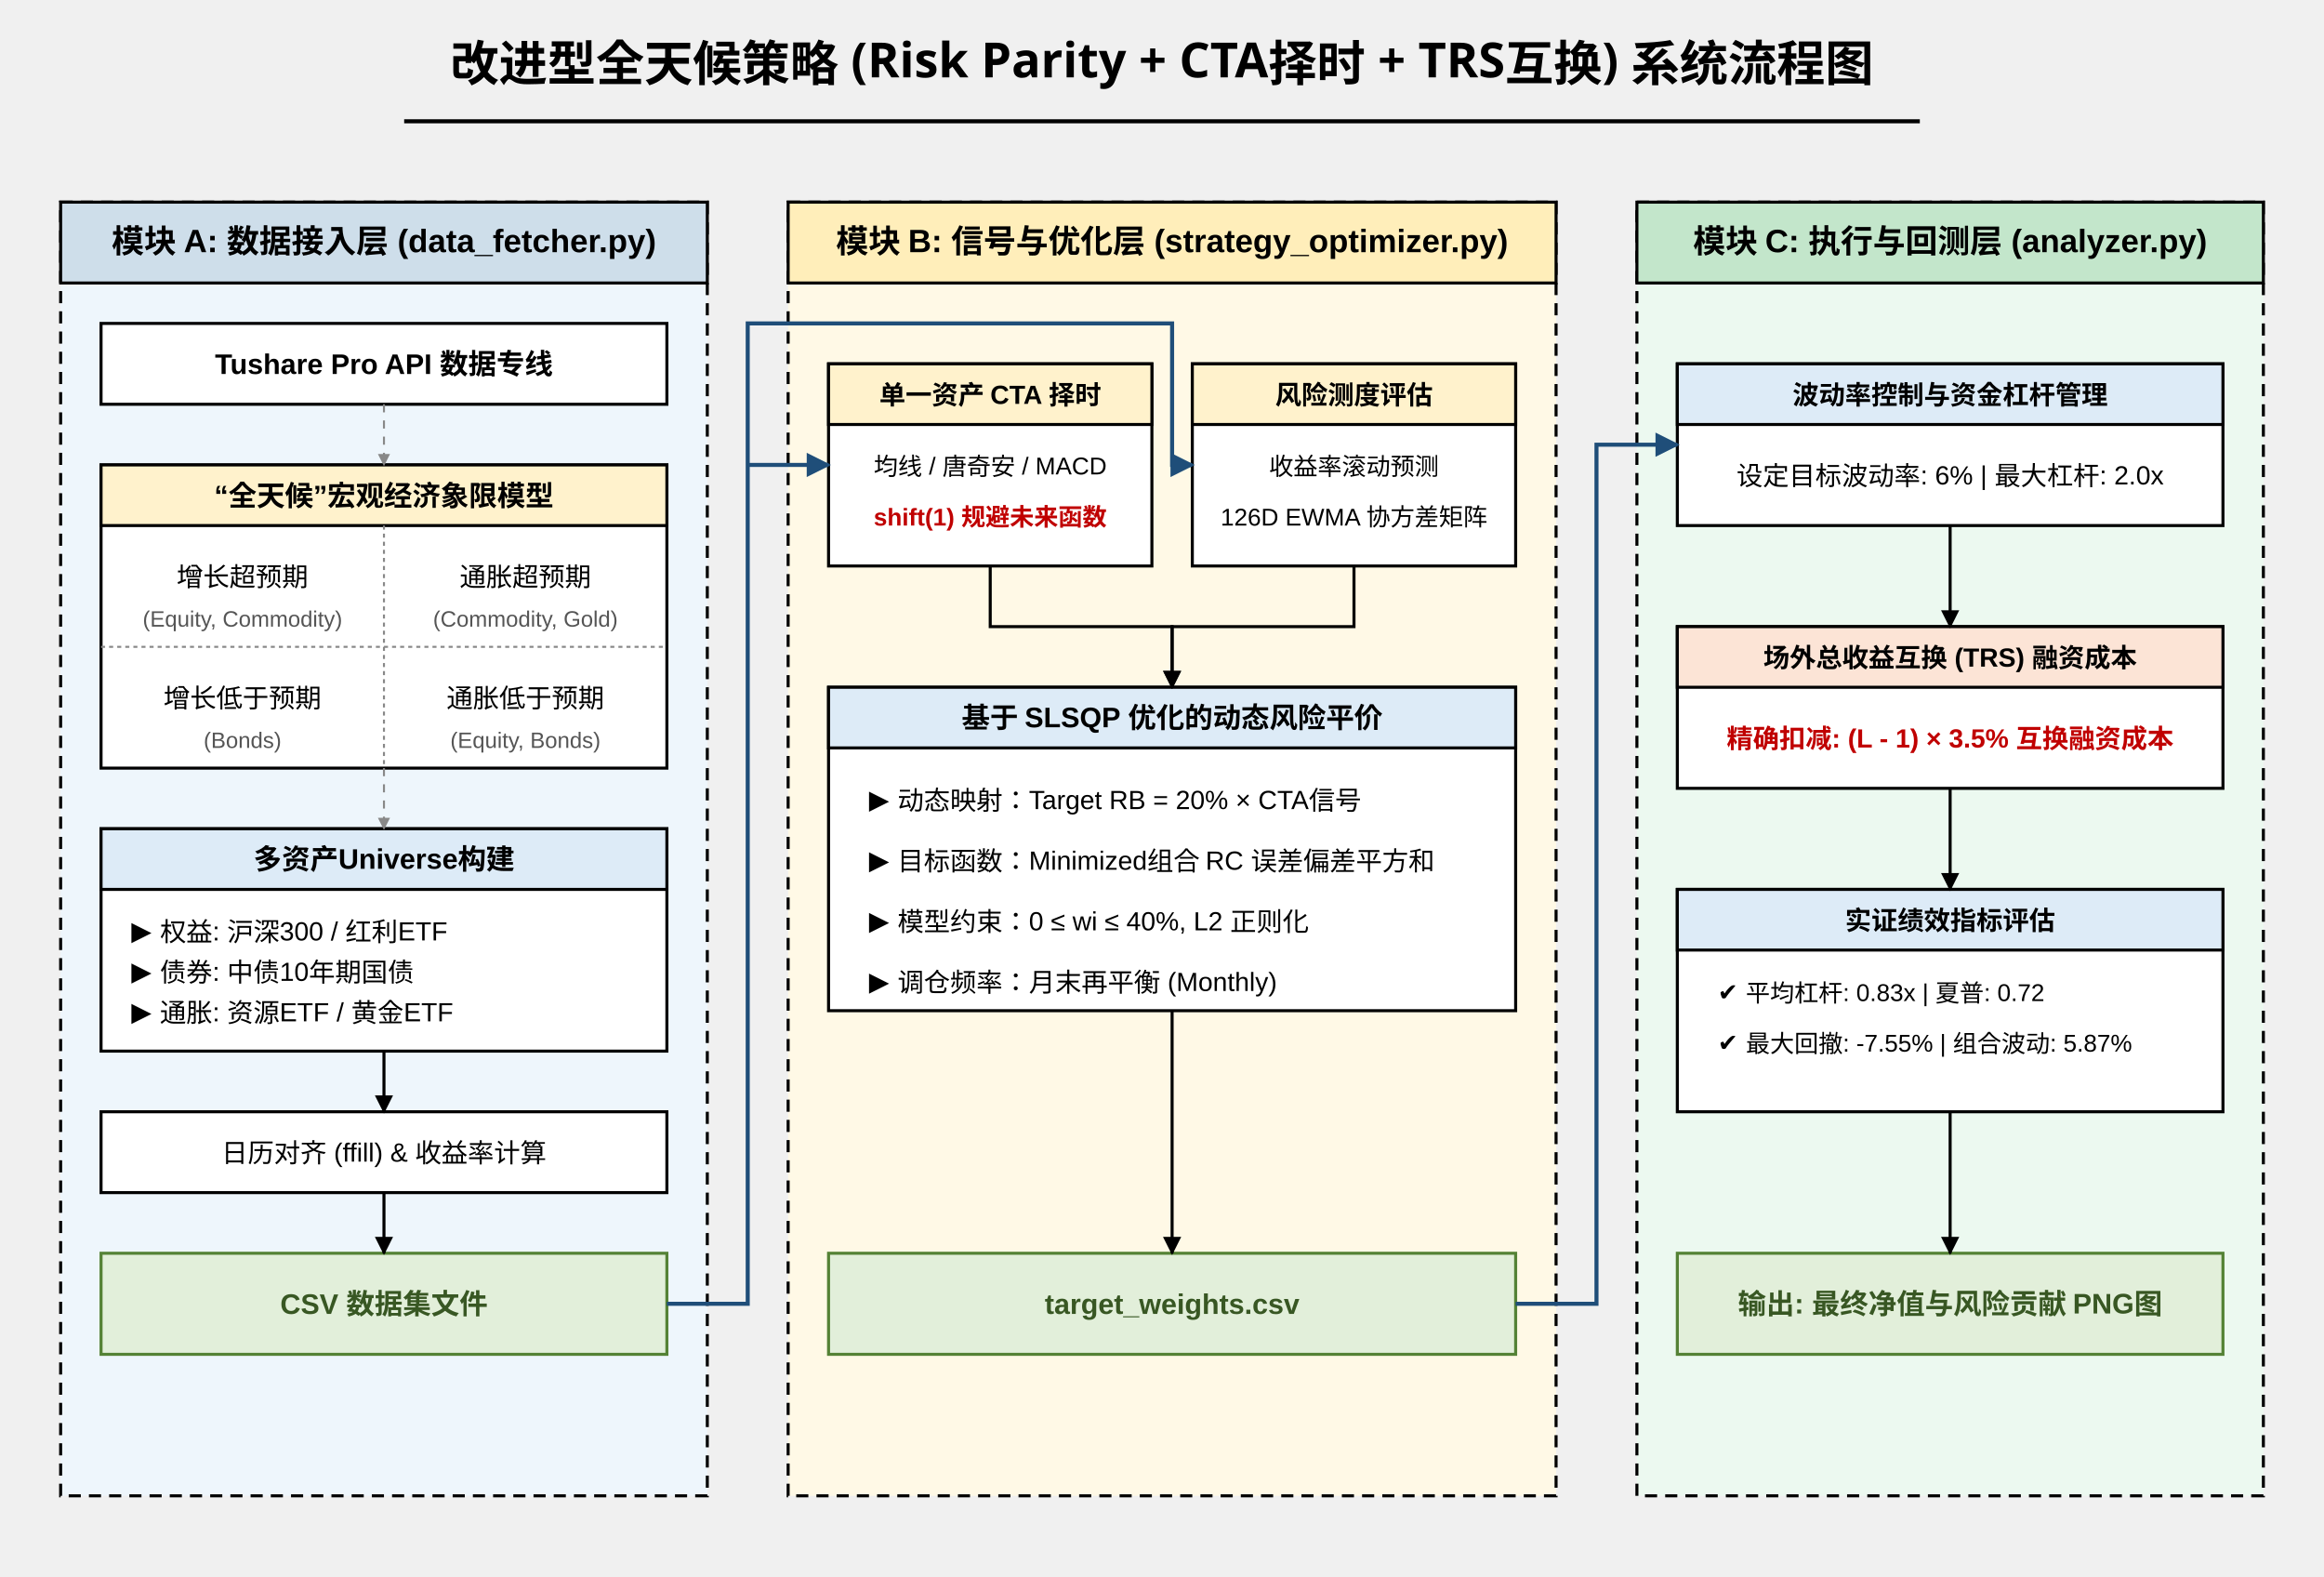
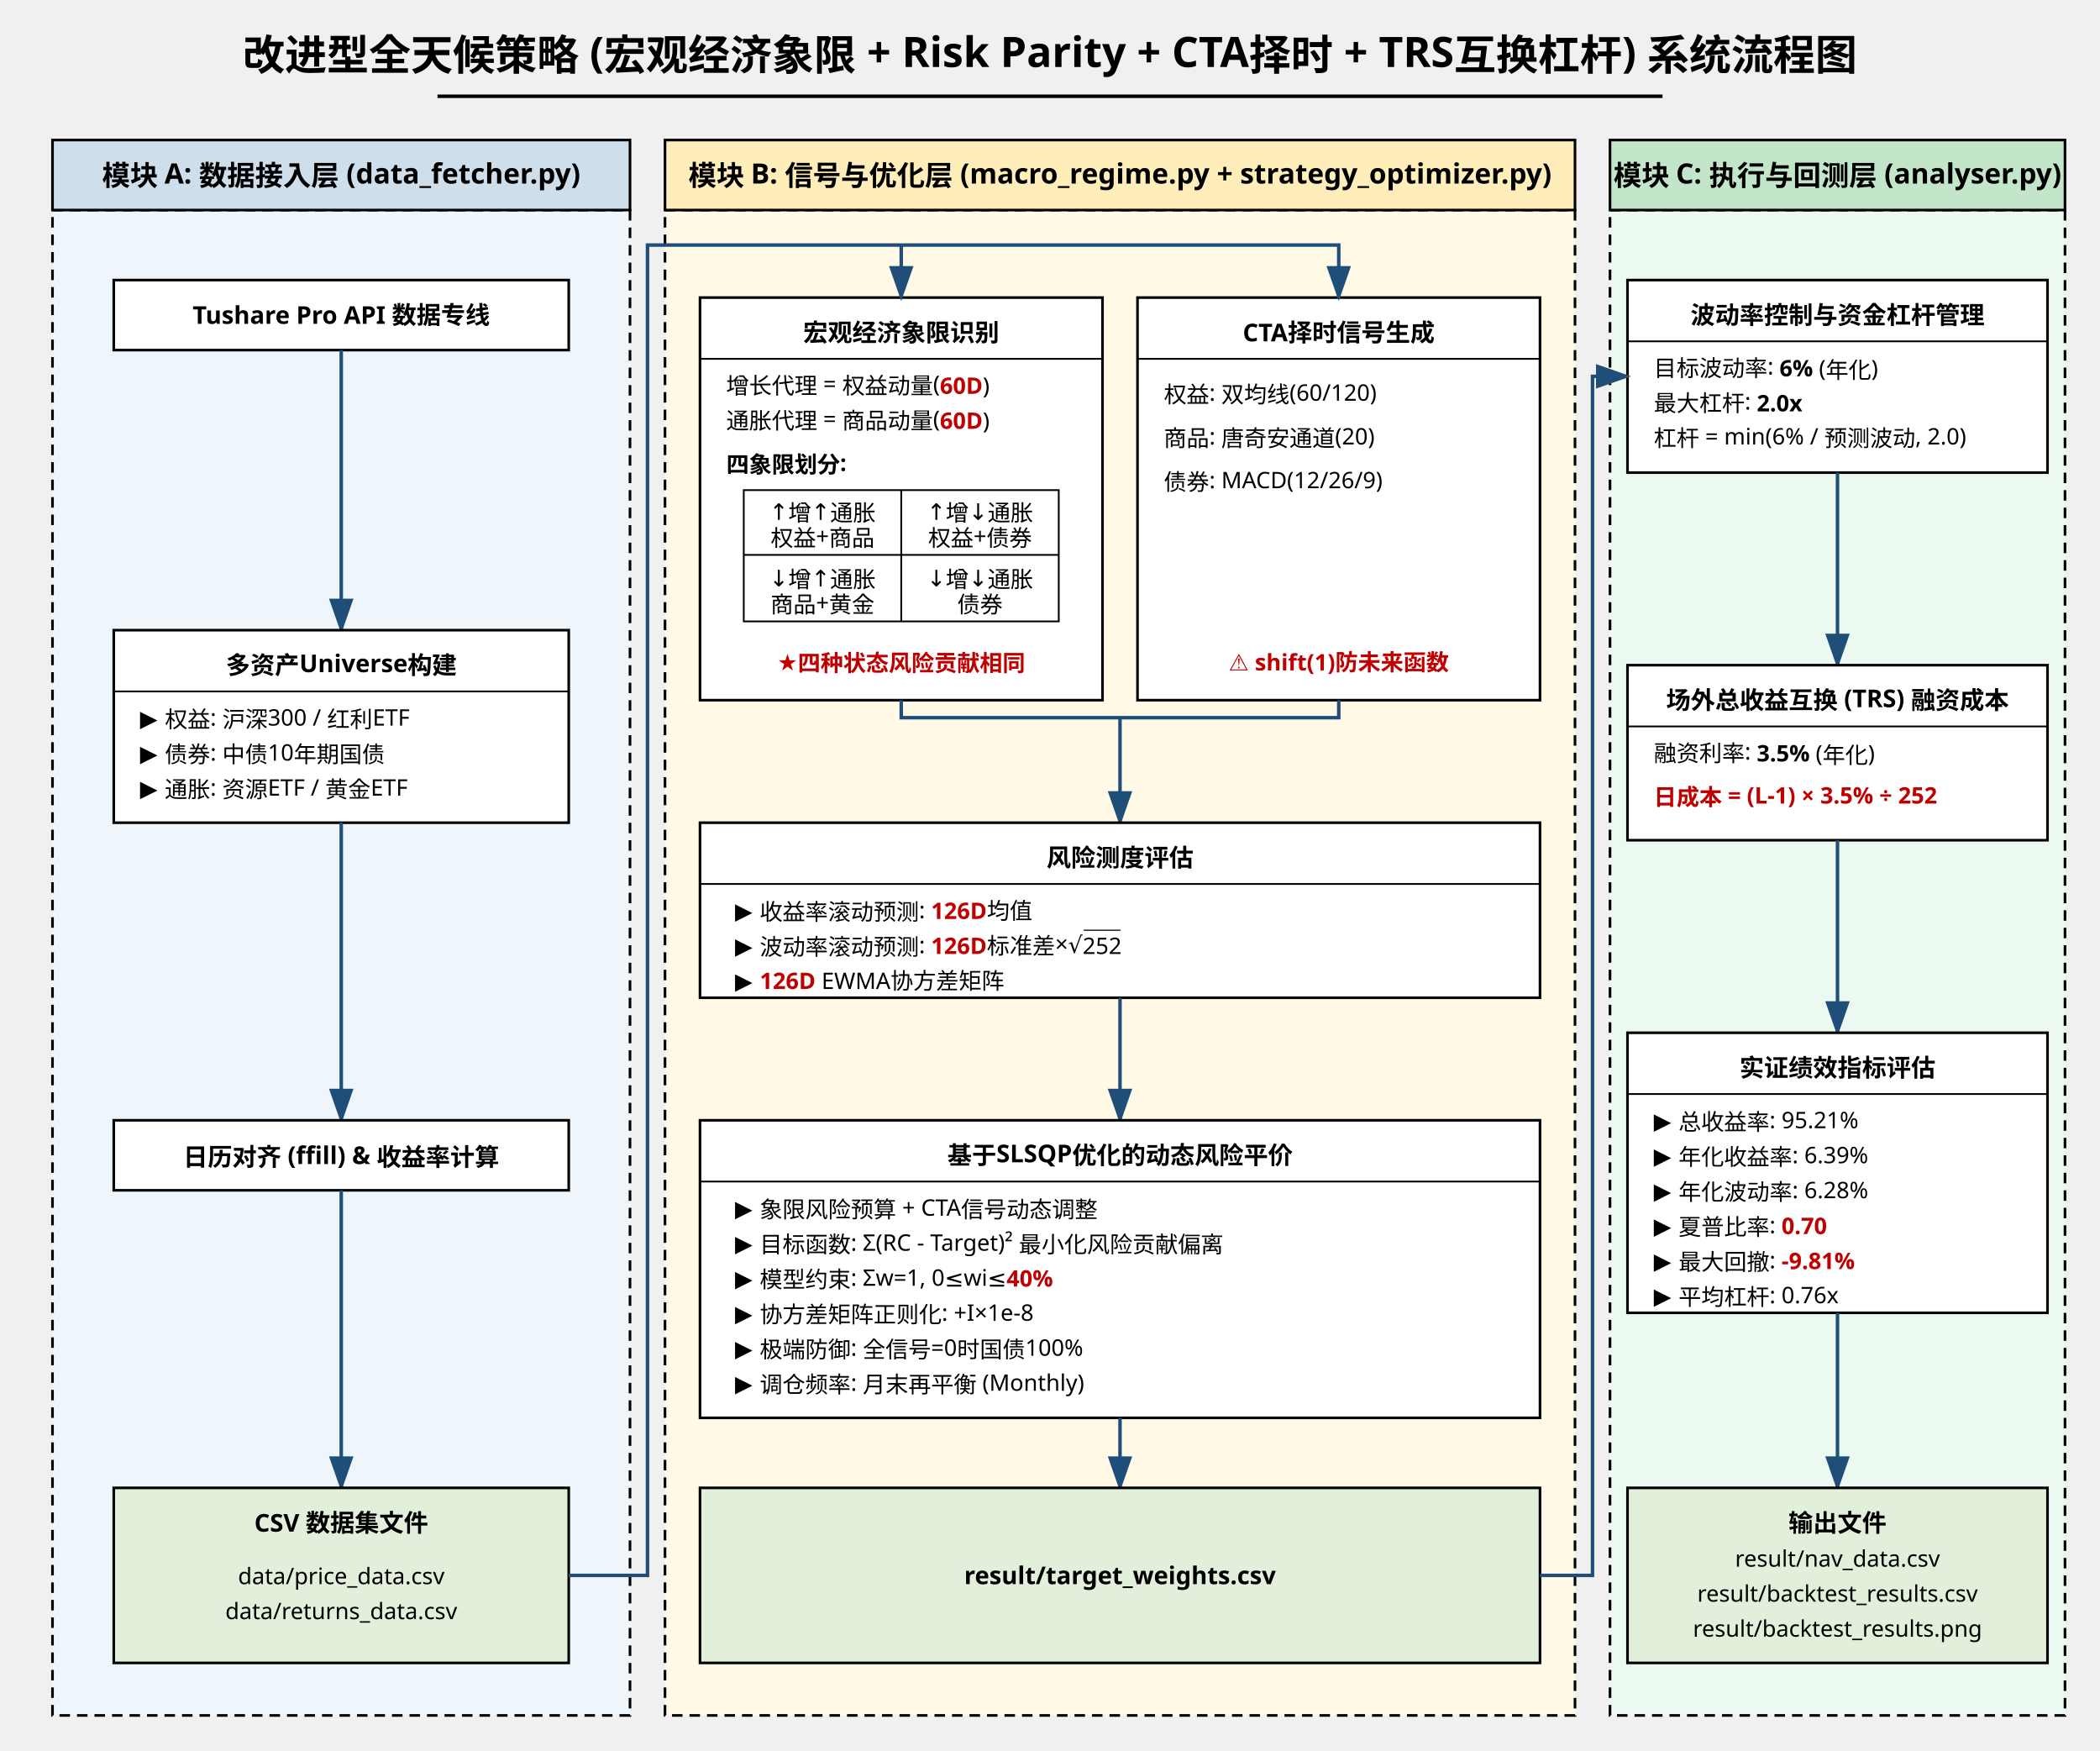
- <svg xmlns="http://www.w3.org/2000/svg" viewBox="0 0 1150 780" style="background-color:#ffffff; font-family:'SimSun', 'Microsoft YaHei', Arial, sans-serif;">
+ <svg xmlns="http://www.w3.org/2000/svg" width="1200" height="1000" viewBox="0 0 1200 1000">
+   <style>
+         .title { font-family: 'Microsoft YaHei', 'SimSun', sans-serif; font-size: 24px; font-weight: bold; text-anchor: middle; fill: #000000; }
+         .mod-title { font-family: 'Microsoft YaHei', 'SimSun', sans-serif; font-size: 16px; font-weight: bold; text-anchor: middle; fill: #000000; }
+         .box-title { font-family: 'Microsoft YaHei', 'SimSun', sans-serif; font-size: 14px; font-weight: bold; text-anchor: middle; fill: #000000; }
+         .text { font-family: 'Microsoft YaHei', 'SimSun', sans-serif; font-size: 13px; fill: #000000; }
+         .text-bold { font-family: 'Microsoft YaHei', 'SimSun', sans-serif; font-size: 13px; font-weight: bold; fill: #000000; }
+         .highlight { font-family: 'Microsoft YaHei', 'SimSun', sans-serif; font-size: 13px; font-weight: bold; fill: #c00000; }
+         .arrow { stroke: #1f4e79; stroke-width: 2; fill: none; }
+         .box { stroke: #000000; stroke-width: 1.5; fill: #ffffff; }
+         .box-title-line { stroke: #000000; stroke-width: 1; }
+         .module-bg { stroke: #000000; stroke-width: 1.5; stroke-dasharray: 6,4; }
+         .module-title-bg { stroke: #000000; stroke-width: 1.5; }
+     </style>
  <defs>
-     <marker id="arrow" viewBox="0 0 10 10" refX="9" refY="5" markerWidth="6" markerHeight="6" orient="auto-start-reverse">
-       <path d="M 0 0 L 10 5 L 0 10 z" fill="#000000" />
-     </marker>
-     <marker id="arrow-blue" viewBox="0 0 10 10" refX="9" refY="5" markerWidth="6" markerHeight="6" orient="auto-start-reverse">
-       <path d="M 0 0 L 10 5 L 0 10 z" fill="#1f4e79" />
-     </marker>
-     <marker id="arrow-grey" viewBox="0 0 10 10" refX="9" refY="5" markerWidth="6" markerHeight="6" orient="auto-start-reverse">
-       <path d="M 0 0 L 10 5 L 0 10 z" fill="#888888" />
+     <marker id="arrowhead" markerWidth="10" markerHeight="7" refX="9" refY="3.5" orient="auto">
+       <polygon points="0 0, 10 3.5, 0 7" fill="#1f4e79" />
    </marker>
  </defs>
-   <text x="575" y="40" fill="#000000" font-size="24" font-weight="bold" text-anchor="middle" font-family="'Microsoft YaHei', sans-serif">改进型全天候策略 (Risk Parity + CTA择时 + TRS互换) 系统流程图</text>
-   <line x1="200" y1="60" x2="950" y2="60" stroke="#000000" stroke-width="2" />
-   <rect x="30" y="100" width="320" height="640" fill="#eef6fc" stroke="#000000" stroke-width="1.5" stroke-dasharray="6 4" rx="0" />
-   <rect x="30" y="100" width="320" height="40" fill="#cedeea" stroke="#000000" stroke-width="1.5" rx="0" />
-   <text x="190" y="125" fill="#000000" font-size="16" font-weight="bold" text-anchor="middle">模块 A: 数据接入层 (data_fetcher.py)</text>
-   <rect x="50" y="160" width="280" height="40" fill="#ffffff" stroke="#000000" stroke-width="1.5" rx="0" />
-   <text x="190" y="185" fill="#000000" font-size="14" font-weight="bold" text-anchor="middle">Tushare Pro API 数据专线</text>
-   <rect x="50" y="230" width="280" height="150" fill="#ffffff" stroke="#000000" stroke-width="1.5" rx="0" />
-   <rect x="50" y="230" width="280" height="30" fill="#fff2cc" stroke="#000000" stroke-width="1.5" rx="0" />
-   <text x="190" y="250" fill="#000000" font-size="14" font-weight="bold" text-anchor="middle">“全天候”宏观经济象限模型</text>
-   <line x1="190" y1="260" x2="190" y2="380" stroke="#888888" stroke-width="1" stroke-dasharray="2 2" />
-   <line x1="50" y1="320" x2="330" y2="320" stroke="#888888" stroke-width="1" stroke-dasharray="2 2" />
-   <text x="120" y="290" fill="#000000" font-size="13" text-anchor="middle">增长超预期</text>
-   <text x="120" y="310" fill="#555555" font-size="11" text-anchor="middle">(Equity, Commodity)</text>
-   <text x="260" y="290" fill="#000000" font-size="13" text-anchor="middle">通胀超预期</text>
-   <text x="260" y="310" fill="#555555" font-size="11" text-anchor="middle">(Commodity, Gold)</text>
-   <text x="120" y="350" fill="#000000" font-size="13" text-anchor="middle">增长低于预期</text>
-   <text x="120" y="370" fill="#555555" font-size="11" text-anchor="middle">(Bonds)</text>
-   <text x="260" y="350" fill="#000000" font-size="13" text-anchor="middle">通胀低于预期</text>
-   <text x="260" y="370" fill="#555555" font-size="11" text-anchor="middle">(Equity, Bonds)</text>
-   <rect x="50" y="410" width="280" height="110" fill="#ffffff" stroke="#000000" stroke-width="1.5" rx="0" />
-   <rect x="50" y="410" width="280" height="30" fill="#ddebf7" stroke="#000000" stroke-width="1.5" rx="0" />
-   <text x="190" y="430" fill="#000000" font-size="14" font-weight="bold" text-anchor="middle">多资产Universe构建</text>
-   <text x="65" y="465" fill="#000000" font-size="13">▶ 权益: 沪深300 / 红利ETF</text>
-   <text x="65" y="485" fill="#000000" font-size="13">▶ 债券: 中债10年期国债</text>
-   <text x="65" y="505" fill="#000000" font-size="13">▶ 通胀: 资源ETF / 黄金ETF</text>
-   <rect x="50" y="550" width="280" height="40" fill="#ffffff" stroke="#000000" stroke-width="1.5" rx="0" />
-   <text x="190" y="575" fill="#000000" font-size="13" text-anchor="middle">日历对齐 (ffill) &amp; 收益率计算</text>
-   <rect x="50" y="620" width="280" height="50" fill="#e2efda" stroke="#548235" stroke-width="1.5" rx="0" />
-   <text x="190" y="650" fill="#385723" font-size="14" font-weight="bold" text-anchor="middle">CSV 数据集文件</text>
-   <rect x="390" y="100" width="380" height="640" fill="#fff9e6" stroke="#000000" stroke-width="1.5" stroke-dasharray="6 4" rx="0" />
-   <rect x="390" y="100" width="380" height="40" fill="#ffeeba" stroke="#000000" stroke-width="1.5" rx="0" />
-   <text x="580" y="125" fill="#000000" font-size="16" font-weight="bold" text-anchor="middle">模块 B: 信号与优化层 (strategy_optimizer.py)</text>
-   <rect x="410" y="180" width="160" height="100" fill="#ffffff" stroke="#000000" stroke-width="1.5" rx="0" />
-   <rect x="410" y="180" width="160" height="30" fill="#fff2cc" stroke="#000000" stroke-width="1.5" rx="0" />
-   <text x="490" y="200" fill="#000000" font-size="13" font-weight="bold" text-anchor="middle">单一资产 CTA 择时</text>
-   <text x="490" y="235" fill="#000000" font-size="12" text-anchor="middle">均线 / 唐奇安 / MACD</text>
-   <text x="490" y="260" fill="#c00000" font-size="12" font-weight="bold" text-anchor="middle">shift(1) 规避未来函数</text>
-   <rect x="590" y="180" width="160" height="100" fill="#ffffff" stroke="#000000" stroke-width="1.5" rx="0" />
-   <rect x="590" y="180" width="160" height="30" fill="#fff2cc" stroke="#000000" stroke-width="1.5" rx="0" />
-   <text x="670" y="200" fill="#000000" font-size="13" font-weight="bold" text-anchor="middle">风险测度评估</text>
-   <text x="670" y="235" fill="#000000" font-size="12" text-anchor="middle">收益率滚动预测</text>
-   <text x="670" y="260" fill="#000000" font-size="12" text-anchor="middle">126D EWMA 协方差矩阵</text>
-   <rect x="410" y="340" width="340" height="160" fill="#ffffff" stroke="#000000" stroke-width="1.5" rx="0" />
-   <rect x="410" y="340" width="340" height="30" fill="#ddebf7" stroke="#000000" stroke-width="1.5" rx="0" />
-   <text x="580" y="360" fill="#000000" font-size="14" font-weight="bold" text-anchor="middle">基于 SLSQP 优化的动态风险平价</text>
-   <text x="430" y="400" fill="#000000" font-size="13">▶ 动态映射：Target RB = 20% × CTA信号</text>
-   <text x="430" y="430" fill="#000000" font-size="13">▶ 目标函数：Minimized组合 RC 误差偏差平方和</text>
-   <text x="430" y="460" fill="#000000" font-size="13">▶ 模型约束：0 ≤ wi ≤ 40%, L2 正则化</text>
-   <text x="430" y="490" fill="#000000" font-size="13">▶ 调仓频率：月末再平衡 (Monthly)</text>
-   <rect x="410" y="620" width="340" height="50" fill="#e2efda" stroke="#548235" stroke-width="1.5" rx="0" />
-   <text x="580" y="650" fill="#385723" font-size="14" font-weight="bold" text-anchor="middle">target_weights.csv</text>
-   <rect x="810" y="100" width="310" height="640" fill="#ecf9f0" stroke="#000000" stroke-width="1.5" stroke-dasharray="6 4" rx="0" />
-   <rect x="810" y="100" width="310" height="40" fill="#c3e6cb" stroke="#000000" stroke-width="1.5" rx="0" />
-   <text x="965" y="125" fill="#000000" font-size="16" font-weight="bold" text-anchor="middle">模块 C: 执行与回测层 (analyzer.py)</text>
-   <rect x="830" y="180" width="270" height="80" fill="#ffffff" stroke="#000000" stroke-width="1.5" rx="0" />
-   <rect x="830" y="180" width="270" height="30" fill="#ddebf7" stroke="#000000" stroke-width="1.5" rx="0" />
-   <text x="965" y="200" fill="#000000" font-size="13" font-weight="bold" text-anchor="middle">波动率控制与资金杠杆管理</text>
-   <text x="965" y="240" fill="#000000" font-size="13" text-anchor="middle">设定目标波动率: 6% | 最大杠杆: 2.0x</text>
-   <rect x="830" y="310" width="270" height="80" fill="#ffffff" stroke="#000000" stroke-width="1.5" rx="0" />
-   <rect x="830" y="310" width="270" height="30" fill="#fce4d6" stroke="#000000" stroke-width="1.5" rx="0" />
-   <text x="965" y="330" fill="#000000" font-size="13" font-weight="bold" text-anchor="middle">场外总收益互换 (TRS) 融资成本</text>
-   <text x="965" y="370" fill="#c00000" font-size="13" font-weight="bold" text-anchor="middle">精确扣减: (L - 1) × 3.5% 互换融资成本</text>
-   <rect x="830" y="440" width="270" height="110" fill="#ffffff" stroke="#000000" stroke-width="1.5" rx="0" />
-   <rect x="830" y="440" width="270" height="30" fill="#ddebf7" stroke="#000000" stroke-width="1.5" rx="0" />
-   <text x="965" y="460" fill="#000000" font-size="13" font-weight="bold" text-anchor="middle">实证绩效指标评估</text>
-   <text x="850" y="495" fill="#000000" font-size="12">✔ 平均杠杆: 0.83x | 夏普: 0.72</text>
-   <text x="850" y="520" fill="#000000" font-size="12">✔ 最大回撤: -7.55% | 组合波动: 5.87%</text>
-   <rect x="830" y="620" width="270" height="50" fill="#e2efda" stroke="#548235" stroke-width="1.5" rx="0" />
-   <text x="965" y="650" fill="#385723" font-size="14" font-weight="bold" text-anchor="middle">输出: 最终净值与风险贡献 PNG图</text>
-   <path d="M 190 200 V 230" fill="none" stroke="#888888" stroke-width="1" stroke-dasharray="4 4" marker-end="url(#arrow-grey)" />
-   <path d="M 190 380 V 410" fill="none" stroke="#888888" stroke-width="1" stroke-dasharray="4 4" marker-end="url(#arrow-grey)" />
-   <path d="M 190 520 V 550" fill="none" stroke="#000000" stroke-width="1.5" marker-end="url(#arrow)" />
-   <path d="M 190 590 V 620" fill="none" stroke="#000000" stroke-width="1.5" marker-end="url(#arrow)" />
-   <path d="M 330 645 H 370 V 160 H 580 V 230 H 590" fill="none" stroke="#1f4e79" stroke-width="2" marker-end="url(#arrow-blue)" />
-   <path d="M 370 230 H 410" fill="none" stroke="#1f4e79" stroke-width="2" marker-end="url(#arrow-blue)" />
-   <path d="M 490 280 V 310 H 580 V 340" fill="none" stroke="#000000" stroke-width="1.5" marker-end="url(#arrow)" />
-   <path d="M 670 280 V 310 H 580 V 340" fill="none" stroke="#000000" stroke-width="1.5" marker-end="url(#arrow)" />
-   <path d="M 580 500 V 620" fill="none" stroke="#000000" stroke-width="1.5" marker-end="url(#arrow)" />
-   <path d="M 750 645 H 790 V 220 H 830" fill="none" stroke="#1f4e79" stroke-width="2" marker-end="url(#arrow-blue)" />
-   <path d="M 965 260 V 310" fill="none" stroke="#000000" stroke-width="1.5" marker-end="url(#arrow)" />
-   <path d="M 965 390 V 440" fill="none" stroke="#000000" stroke-width="1.5" marker-end="url(#arrow)" />
-   <path d="M 965 550 V 620" fill="none" stroke="#000000" stroke-width="1.5" marker-end="url(#arrow)" />
+   <text x="600" y="40" class="title">改进型全天候策略 (宏观经济象限 + Risk Parity + CTA择时 + TRS互换杠杆) 系统流程图</text>
+   <line x1="250" y1="55" x2="950" y2="55" stroke="#000000" stroke-width="2" />
+   <rect x="30" y="120" width="330" height="860" fill="#eef6fc" class="module-bg" />
+   <rect x="30" y="80" width="330" height="40" fill="#cedeea" class="module-title-bg" />
+   <text x="195" y="106" class="mod-title">模块 A: 数据接入层 (data_fetcher.py)</text>
+   <rect x="65" y="160" width="260" height="40" class="box" />
+   <text x="195" y="185" class="box-title">Tushare Pro API 数据专线</text>
+   <path d="M 195 200 L 195 360" class="arrow" marker-end="url(#arrowhead)" />
+   <rect x="65" y="360" width="260" height="110" class="box" />
+   <text x="195" y="385" class="box-title">多资产Universe构建</text>
+   <line x1="65" y1="395" x2="325" y2="395" class="box-title-line" />
+   <text x="80" y="415" class="text">▶ 权益: 沪深300 / 红利ETF</text>
+   <text x="80" y="435" class="text">▶ 债券: 中债10年期国债</text>
+   <text x="80" y="455" class="text">▶ 通胀: 资源ETF / 黄金ETF</text>
+   <path d="M 195 470 L 195 640" class="arrow" marker-end="url(#arrowhead)" />
+   <rect x="65" y="640" width="260" height="40" class="box" />
+   <text x="195" y="666" class="box-title">日历对齐 (ffill) &amp; 收益率计算</text>
+   <path d="M 195 680 L 195 850" class="arrow" marker-end="url(#arrowhead)" />
+   <rect x="65" y="850" width="260" height="100" fill="#e2efda" stroke="#000000" stroke-width="1.5" />
+   <text x="195" y="875" class="box-title">CSV 数据集文件</text>
+   <text x="195" y="905" class="text" text-anchor="middle">data/price_data.csv</text>
+   <text x="195" y="925" class="text" text-anchor="middle">data/returns_data.csv</text>
+   <rect x="380" y="120" width="520" height="860" fill="#fff9e6" class="module-bg" />
+   <rect x="380" y="80" width="520" height="40" fill="#ffeeba" class="module-title-bg" />
+   <text x="640" y="106" class="mod-title">模块 B: 信号与优化层 (macro_regime.py + strategy_optimizer.py)</text>
+   <rect x="400" y="170" width="230" height="230" class="box" />
+   <text x="515" y="195" class="box-title">宏观经济象限识别</text>
+   <line x1="400" y1="205" x2="630" y2="205" class="box-title-line" />
+   <text x="415" y="225" class="text">增长代理 = 权益动量(<tspan class="highlight">60D</tspan>)</text>
+   <text x="415" y="245" class="text">通胀代理 = 商品动量(<tspan class="highlight">60D</tspan>)</text>
+   <text x="415" y="270" class="text-bold">四象限划分:</text>
+   <rect x="425" y="280" width="180" height="75" fill="none" stroke="#000000" stroke-width="1" />
+   <line x1="515" y1="280" x2="515" y2="355" stroke="#000000" stroke-width="1" />
+   <line x1="425" y1="317" x2="605" y2="317" stroke="#000000" stroke-width="1" />
+   <text x="470" y="297" class="text" text-anchor="middle">↑增↑通胀</text>
+   <text x="560" y="297" class="text" text-anchor="middle">↑增↓通胀</text>
+   <text x="470" y="312" class="text" text-anchor="middle">权益+商品</text>
+   <text x="560" y="312" class="text" text-anchor="middle">权益+债券</text>
+   <text x="470" y="335" class="text" text-anchor="middle">↓增↑通胀</text>
+   <text x="560" y="335" class="text" text-anchor="middle">↓增↓通胀</text>
+   <text x="470" y="350" class="text" text-anchor="middle">商品+黄金</text>
+   <text x="560" y="350" class="text" text-anchor="middle">债券</text>
+   <text x="515" y="383" class="highlight" text-anchor="middle">★四种状态风险贡献相同</text>
+   <rect x="650" y="170" width="230" height="230" class="box" />
+   <text x="765" y="195" class="box-title">CTA择时信号生成</text>
+   <line x1="650" y1="205" x2="880" y2="205" class="box-title-line" />
+   <text x="665" y="230" class="text">权益: 双均线(60/120)</text>
+   <text x="665" y="255" class="text">商品: 唐奇安通道(20)</text>
+   <text x="665" y="280" class="text">债券: MACD(12/26/9)</text>
+   <text x="765" y="383" class="highlight" text-anchor="middle">⚠ shift(1)防未来函数</text>
+   <path d="M 515 400 L 515 410 L 765 410 L 765 400" stroke="#1f4e79" stroke-width="2" fill="none" />
+   <path d="M 640 410 L 640 470" class="arrow" marker-end="url(#arrowhead)" />
+   <rect x="400" y="470" width="480" height="100" class="box" />
+   <text x="640" y="495" class="box-title">风险测度评估</text>
+   <line x1="400" y1="505" x2="880" y2="505" class="box-title-line" />
+   <text x="420" y="525" class="text">▶ 收益率滚动预测: <tspan class="highlight">126D</tspan>均值</text>
+   <text x="420" y="545" class="text">▶ 波动率滚动预测: <tspan class="highlight">126D</tspan>标准差×√<tspan text-decoration="overline">252</tspan>
+   </text>
+   <text x="420" y="565" class="text">▶ <tspan class="highlight">126D</tspan> EWMA协方差矩阵</text>
+   <path d="M 640 570 L 640 640" class="arrow" marker-end="url(#arrowhead)" />
+   <rect x="400" y="640" width="480" height="170" class="box" />
+   <text x="640" y="665" class="box-title">基于SLSQP优化的动态风险平价</text>
+   <line x1="400" y1="675" x2="880" y2="675" class="box-title-line" />
+   <text x="420" y="695" class="text">▶ 象限风险预算 + CTA信号动态调整</text>
+   <text x="420" y="715" class="text">▶ 目标函数: Σ(RC - Target)² 最小化风险贡献偏离</text>
+   <text x="420" y="735" class="text">▶ 模型约束: Σw=1, 0≤wi≤<tspan class="highlight">40%</tspan>
+   </text>
+   <text x="420" y="755" class="text">▶ 协方差矩阵正则化: +I×1e-8</text>
+   <text x="420" y="775" class="text">▶ 极端防御: 全信号=0时国债100%</text>
+   <text x="420" y="795" class="text">▶ 调仓频率: 月末再平衡 (Monthly)</text>
+   <path d="M 640 810 L 640 850" class="arrow" marker-end="url(#arrowhead)" />
+   <rect x="400" y="850" width="480" height="100" fill="#e2efda" stroke="#000000" stroke-width="1.5" />
+   <text x="640" y="905" class="box-title">result/target_weights.csv</text>
+   <rect x="920" y="120" width="260" height="860" fill="#ecf9f0" class="module-bg" />
+   <rect x="920" y="80" width="260" height="40" fill="#c3e6cb" class="module-title-bg" />
+   <text x="1050" y="106" class="mod-title">模块 C: 执行与回测层 (analyser.py)</text>
+   <rect x="930" y="160" width="240" height="110" class="box" />
+   <text x="1050" y="185" class="box-title">波动率控制与资金杠杆管理</text>
+   <line x1="930" y1="195" x2="1170" y2="195" class="box-title-line" />
+   <text x="945" y="215" class="text">目标波动率: <tspan class="text-bold">6%</tspan> (年化)</text>
+   <text x="945" y="235" class="text">最大杠杆: <tspan class="text-bold">2.0x</tspan>
+   </text>
+   <text x="945" y="255" class="text">杠杆 = min(6% / 预测波动, 2.0)</text>
+   <path d="M 1050 270 L 1050 380" class="arrow" marker-end="url(#arrowhead)" />
+   <rect x="930" y="380" width="240" height="100" class="box" />
+   <text x="1050" y="405" class="box-title">场外总收益互换 (TRS) 融资成本</text>
+   <line x1="930" y1="415" x2="1170" y2="415" class="box-title-line" />
+   <text x="945" y="435" class="text">融资利率: <tspan class="text-bold">3.5%</tspan> (年化)</text>
+   <text x="945" y="460" class="highlight">日成本 = (L-1) × 3.5% ÷ 252</text>
+   <path d="M 1050 480 L 1050 590" class="arrow" marker-end="url(#arrowhead)" />
+   <rect x="930" y="590" width="240" height="160" class="box" />
+   <text x="1050" y="615" class="box-title">实证绩效指标评估</text>
+   <line x1="930" y1="625" x2="1170" y2="625" class="box-title-line" />
+   <text x="945" y="645" class="text">▶ 总收益率: 95.21%</text>
+   <text x="945" y="665" class="text">▶ 年化收益率: 6.39%</text>
+   <text x="945" y="685" class="text">▶ 年化波动率: 6.28%</text>
+   <text x="945" y="705" class="text">▶ 夏普比率: <tspan class="highlight">0.70</tspan>
+   </text>
+   <text x="945" y="725" class="text">▶ 最大回撤: <tspan class="highlight">-9.81%</tspan>
+   </text>
+   <text x="945" y="745" class="text">▶ 平均杠杆: 0.76x</text>
+   <path d="M 1050 750 L 1050 850" class="arrow" marker-end="url(#arrowhead)" />
+   <rect x="930" y="850" width="240" height="100" fill="#e2efda" stroke="#000000" stroke-width="1.5" />
+   <text x="1050" y="875" class="box-title">输出文件</text>
+   <text x="1050" y="895" class="text" text-anchor="middle">result/nav_data.csv</text>
+   <text x="1050" y="915" class="text" text-anchor="middle">result/backtest_results.csv</text>
+   <text x="1050" y="935" class="text" text-anchor="middle">result/backtest_results.png</text>
+   <path d="M 325 900 L 370 900 L 370 140 L 765 140 L 765 170" class="arrow" marker-end="url(#arrowhead)" />
+   <path d="M 515 140 L 515 170" class="arrow" marker-end="url(#arrowhead)" />
+   <path d="M 880 900 L 910 900 L 910 215 L 930 215" class="arrow" marker-end="url(#arrowhead)" />
</svg>
